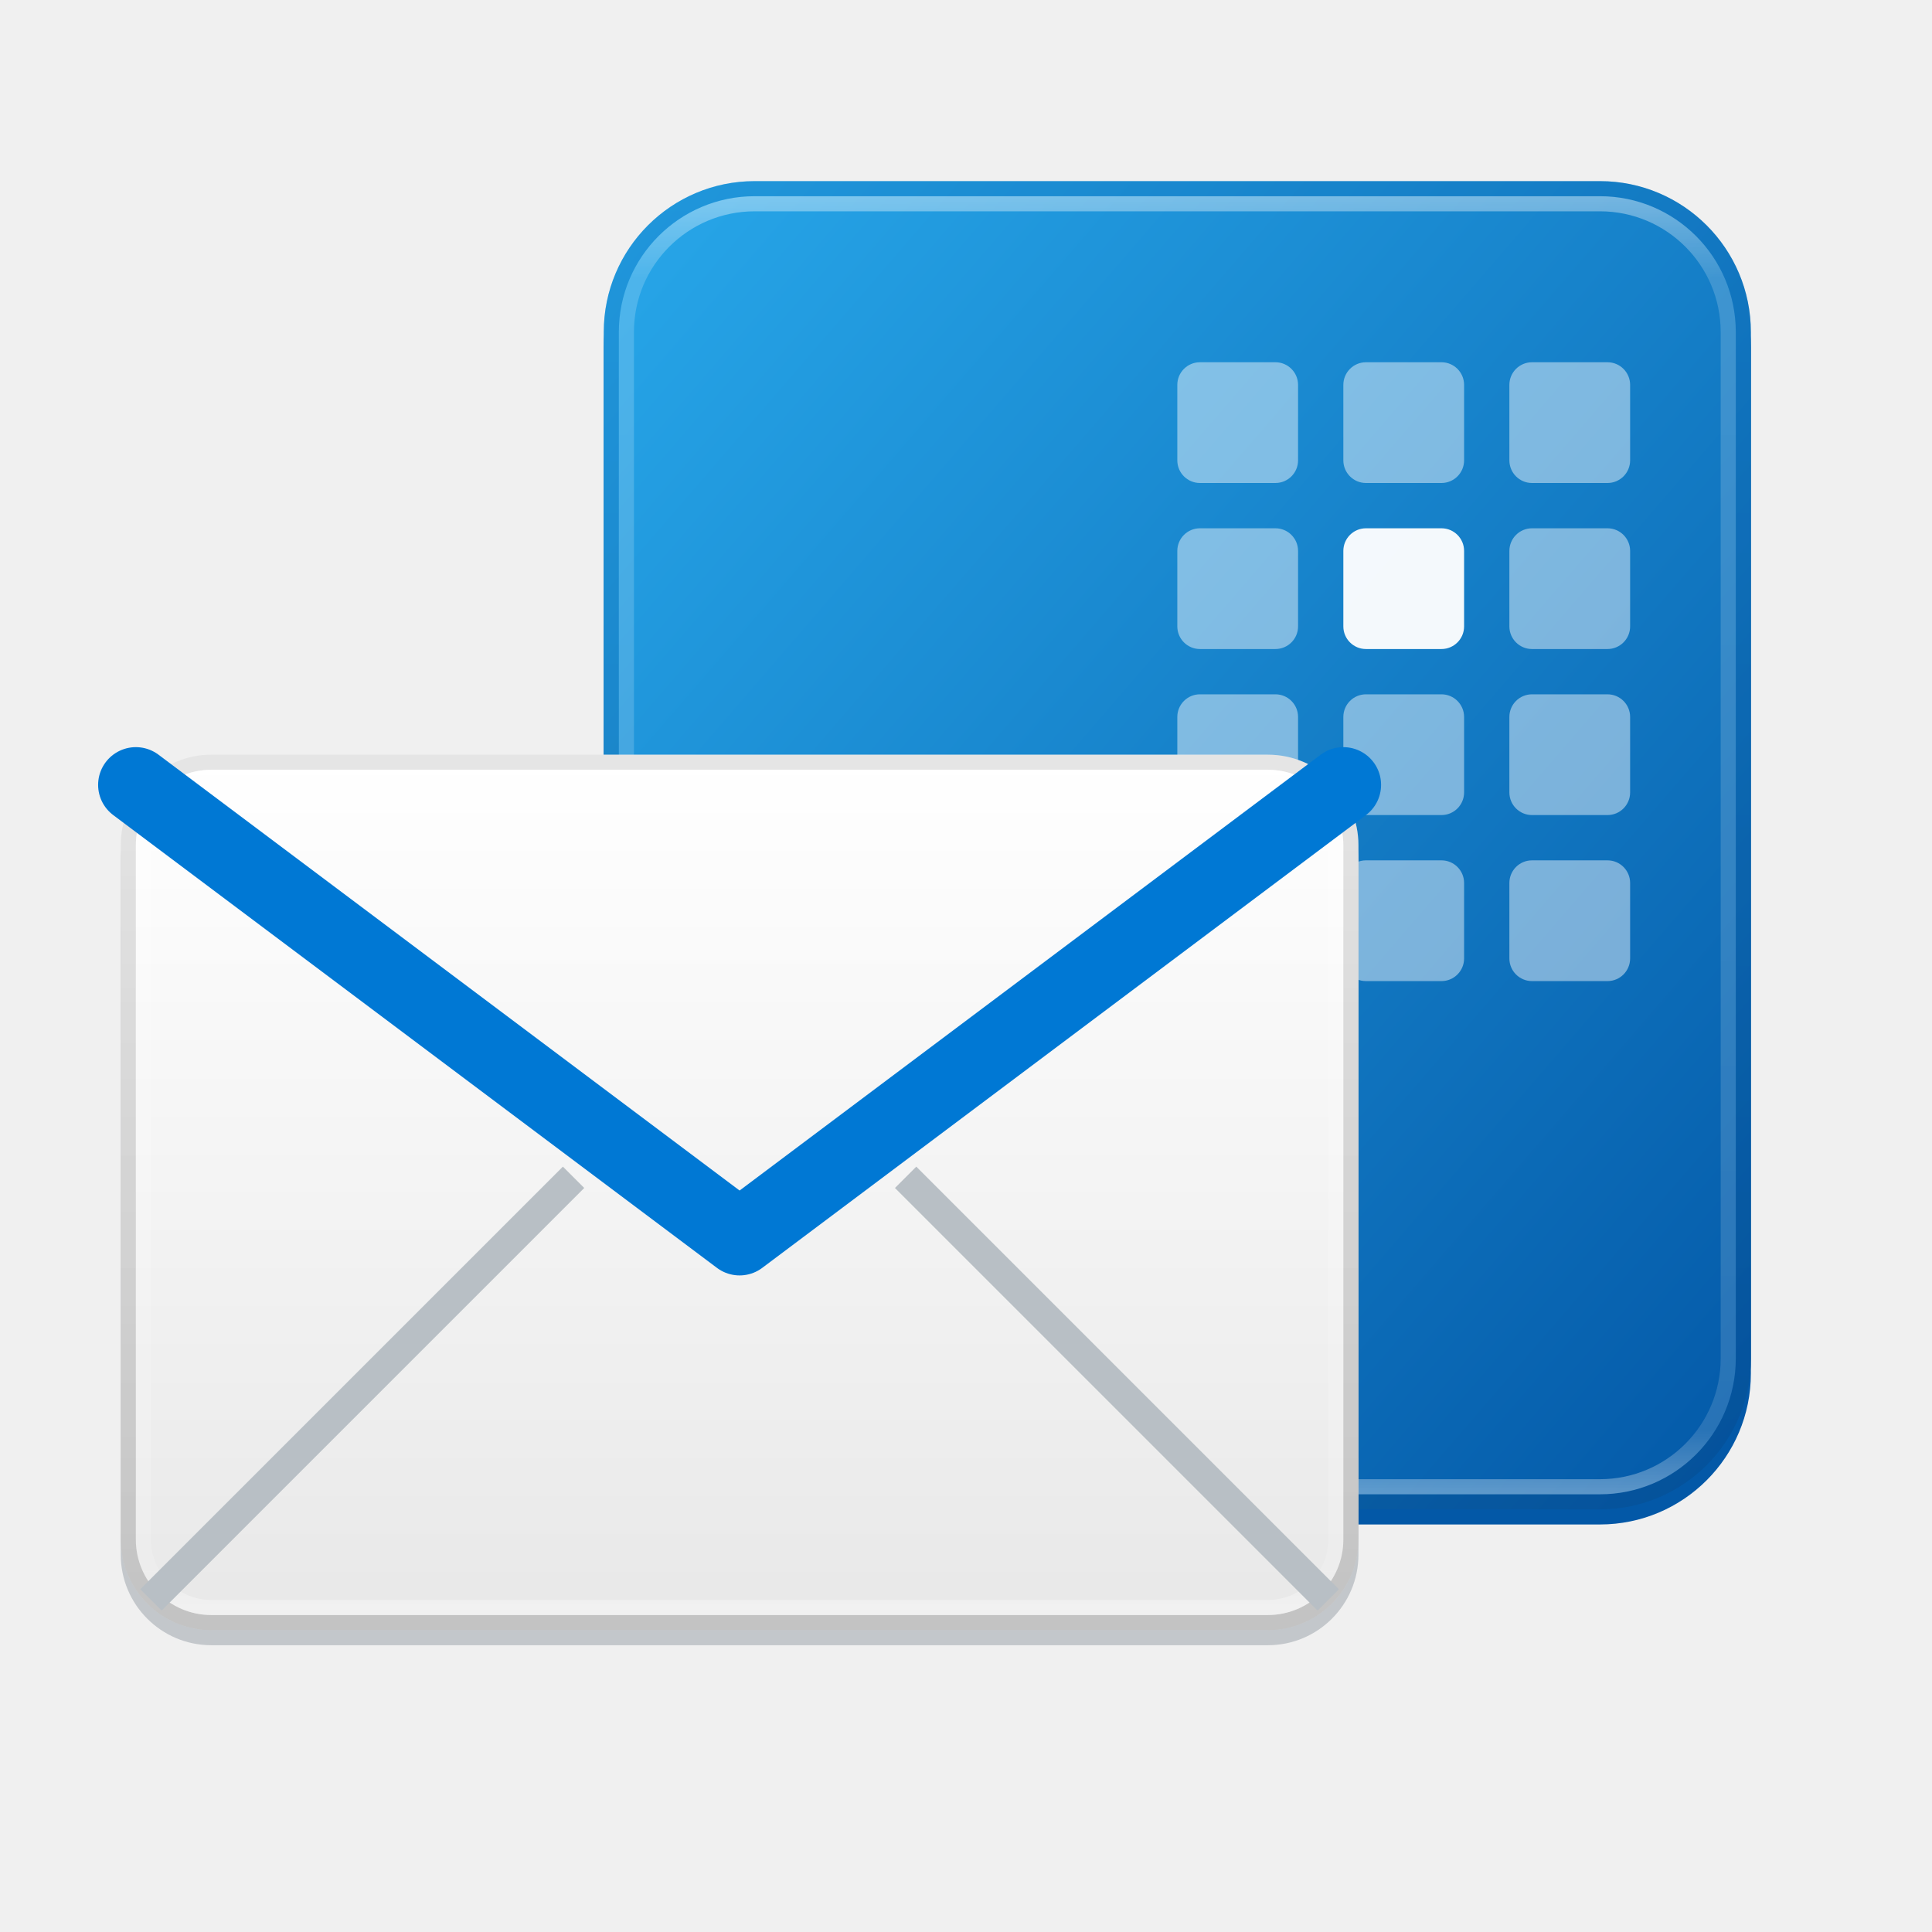
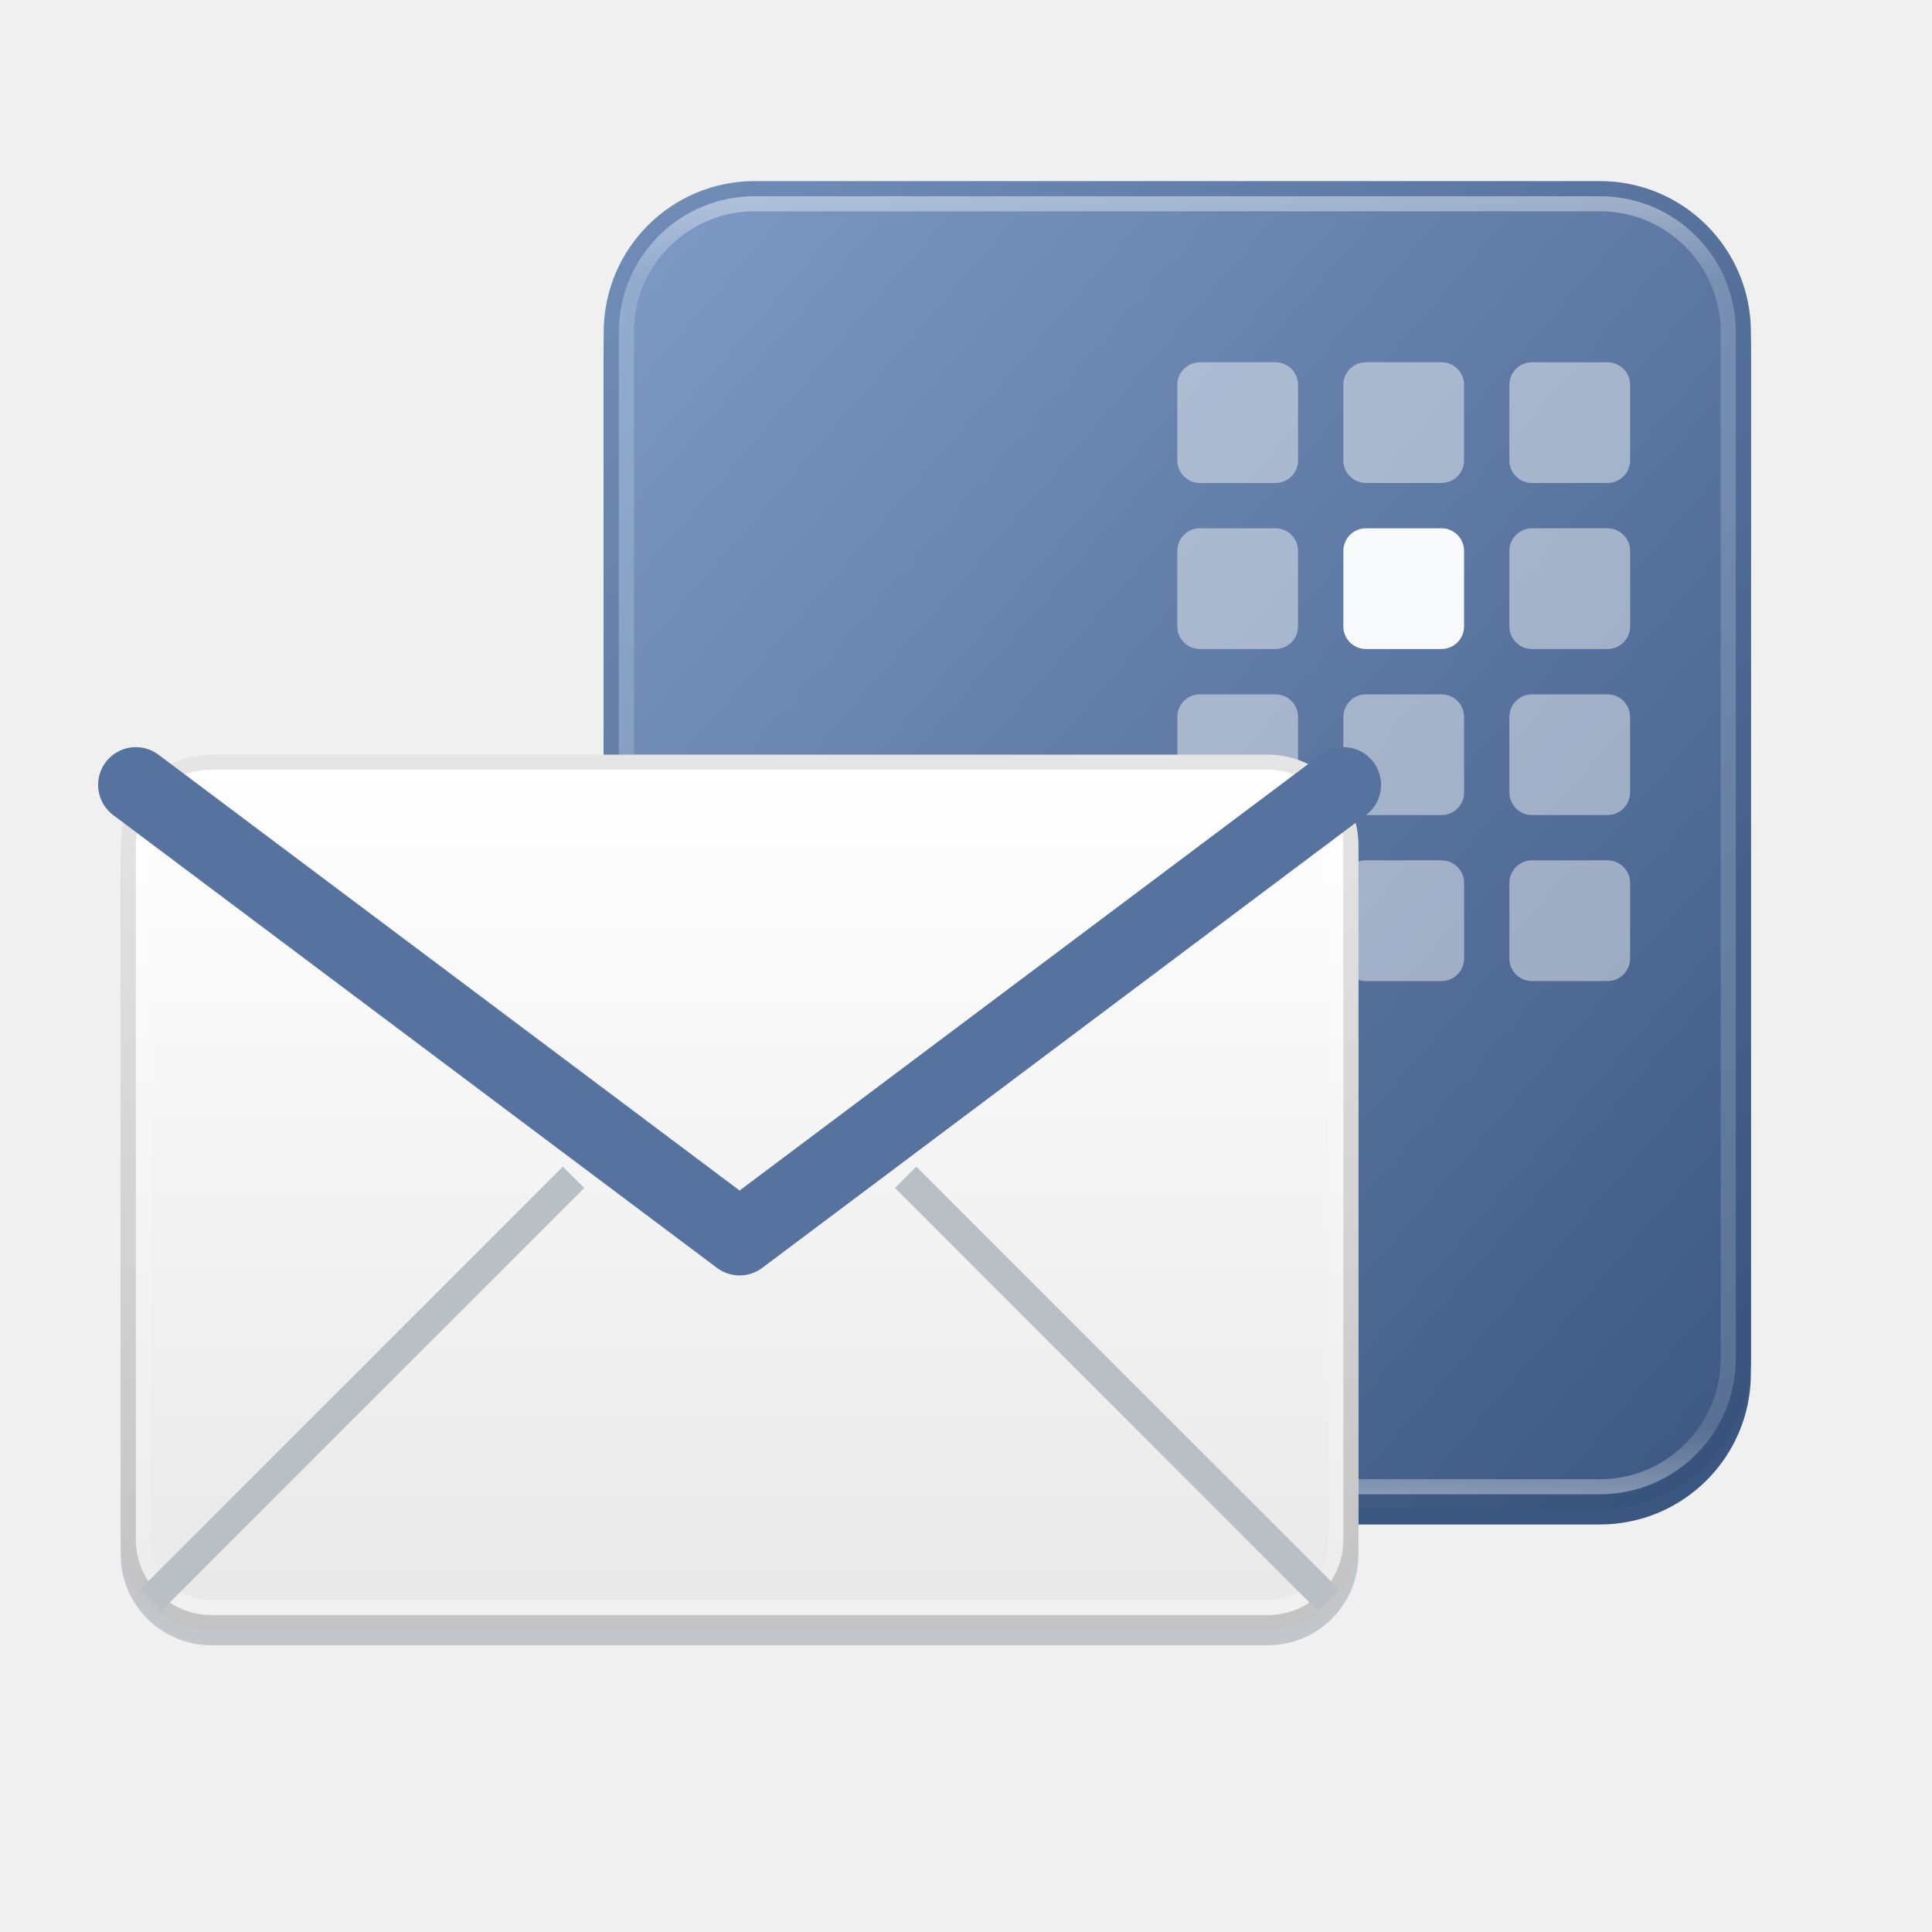
<svg xmlns="http://www.w3.org/2000/svg" width="128" height="128" viewBox="0 0 128 128">
  <defs>
    <filter id="sh" x="-20%" y="-20%" width="140%" height="150%">
      <feGaussianBlur in="SourceAlpha" stdDeviation="1" />
      <feOffset dy="1" />
      <feComponentTransfer>
        <feFuncA type="linear" slope=".3" />
      </feComponentTransfer>
      <feMerge>
        <feMergeNode />
        <feMergeNode in="SourceGraphic" />
      </feMerge>
    </filter>
    <radialGradient id="sol">
      <stop offset="0" stop-opacity="0" />
      <stop offset="1" stop-opacity="0" />
    </radialGradient>
    <linearGradient id="hl" x1="0" y1="0" x2="0" y2="1">
      <stop offset="0" stop-color="#fff" stop-opacity=".45" />
      <stop offset=".063" stop-color="#fff" stop-opacity=".2" />
      <stop offset=".95" stop-color="#fff" stop-opacity=".157" />
      <stop offset="1" stop-color="#fff" stop-opacity=".392" />
    </linearGradient>
    <linearGradient id="bk" x1="0" y1="0" x2="1" y2="1">
-       <stop offset="0" stop-color="#28a8ea" />
-       <stop offset="1" stop-color="#0358a7" />
+       <stop offset="0" stop-color="#7f9cc6" />
+       <stop offset="1" stop-color="#3b5680" />
    </linearGradient>
    <linearGradient id="bks" x1="0" y1="0" x2="0" y2="1">
-       <stop offset="0" stop-color="#0358a7" stop-opacity="1" />
-       <stop offset="1" stop-color="#032d60" stop-opacity="1" />
+       <stop offset="0" stop-color="#3b5680" stop-opacity="1" />
+       <stop offset="1" stop-color="#243a5c" stop-opacity="1" />
    </linearGradient>
    <linearGradient id="pp" x1="0" y1="0" x2="0" y2="1">
      <stop offset="0" stop-color="#ffffff" stop-opacity="1" />
      <stop offset="1" stop-color="#e8e8e8" stop-opacity="1" />
    </linearGradient>
    <linearGradient id="pps" x1="0" y1="0" x2="0" y2="1">
      <stop offset="0" stop-color="#000" stop-opacity="0.1" />
      <stop offset="1" stop-color="#000" stop-opacity="0.16" />
    </linearGradient>
    <linearGradient id="ac" x1="0" y1="0" x2="0" y2="1">
-       <stop offset="0" stop-color="#28a8ea" stop-opacity="1" />
-       <stop offset="1" stop-color="#0358a7" stop-opacity="1" />
+       <stop offset="0" stop-color="#7f9cc6" stop-opacity="1" />
+       <stop offset="1" stop-color="#3b5680" stop-opacity="1" />
    </linearGradient>
  </defs>
-   <rect x="40" y="13" width="76" height="88" rx="10" fill="#0358a7" />
+   <rect x="40" y="13" width="76" height="88" rx="10" fill="#3b5680" />
  <rect x="40" y="12" width="76" height="88" rx="10" fill="url(#bk)" />
  <rect x="40.5" y="12.5" width="75" height="87" rx="9.5" fill="none" stroke="url(#bks)" stroke-width="1" opacity="0.2" />
  <rect x="41.5" y="13.5" width="73" height="85" rx="8.5" fill="none" stroke="url(#hl)" stroke-width="1" opacity=".9" />
  <rect x="78" y="24" width="8" height="8" rx="1.5" fill="#fff" opacity=".45" />
  <rect x="89" y="24" width="8" height="8" rx="1.5" fill="#fff" opacity=".45" />
  <rect x="100" y="24" width="8" height="8" rx="1.5" fill="#fff" opacity=".45" />
  <rect x="78" y="35" width="8" height="8" rx="1.5" fill="#fff" opacity=".45" />
  <rect x="89" y="35" width="8" height="8" rx="1.5" fill="#fff" opacity=".95" />
  <rect x="100" y="35" width="8" height="8" rx="1.5" fill="#fff" opacity=".45" />
  <rect x="78" y="46" width="8" height="8" rx="1.5" fill="#fff" opacity=".45" />
  <rect x="89" y="46" width="8" height="8" rx="1.5" fill="#fff" opacity=".45" />
  <rect x="100" y="46" width="8" height="8" rx="1.5" fill="#fff" opacity=".45" />
  <rect x="78" y="57" width="8" height="8" rx="1.5" fill="#fff" opacity=".45" />
  <rect x="89" y="57" width="8" height="8" rx="1.5" fill="#fff" opacity=".45" />
  <rect x="100" y="57" width="8" height="8" rx="1.5" fill="#fff" opacity=".45" />
  <rect x="8" y="51" width="82" height="58" rx="6" fill="#c3c7cb" />
  <rect x="8" y="50" width="82" height="58" rx="6" fill="url(#pp)" />
  <rect x="8.5" y="50.5" width="81" height="57" rx="5.5" fill="none" stroke="url(#pps)" stroke-width="1" opacity="1" />
  <rect x="9.5" y="51.5" width="79" height="55" rx="4.5" fill="none" stroke="url(#hl)" stroke-width="1" opacity=".9" />
  <path d="M10,106 L38,78 M88,106 L60,78" stroke="#b8bfc5" stroke-width="2" />
-   <path d="M9,52 L49,82 L89,52" fill="none" stroke="#0078d4" stroke-width="5" stroke-linejoin="round" stroke-linecap="round" />
+   <path d="M9,52 L49,82 L89,52" fill="none" stroke="#56739f" stroke-width="5" stroke-linejoin="round" stroke-linecap="round" />
</svg>
